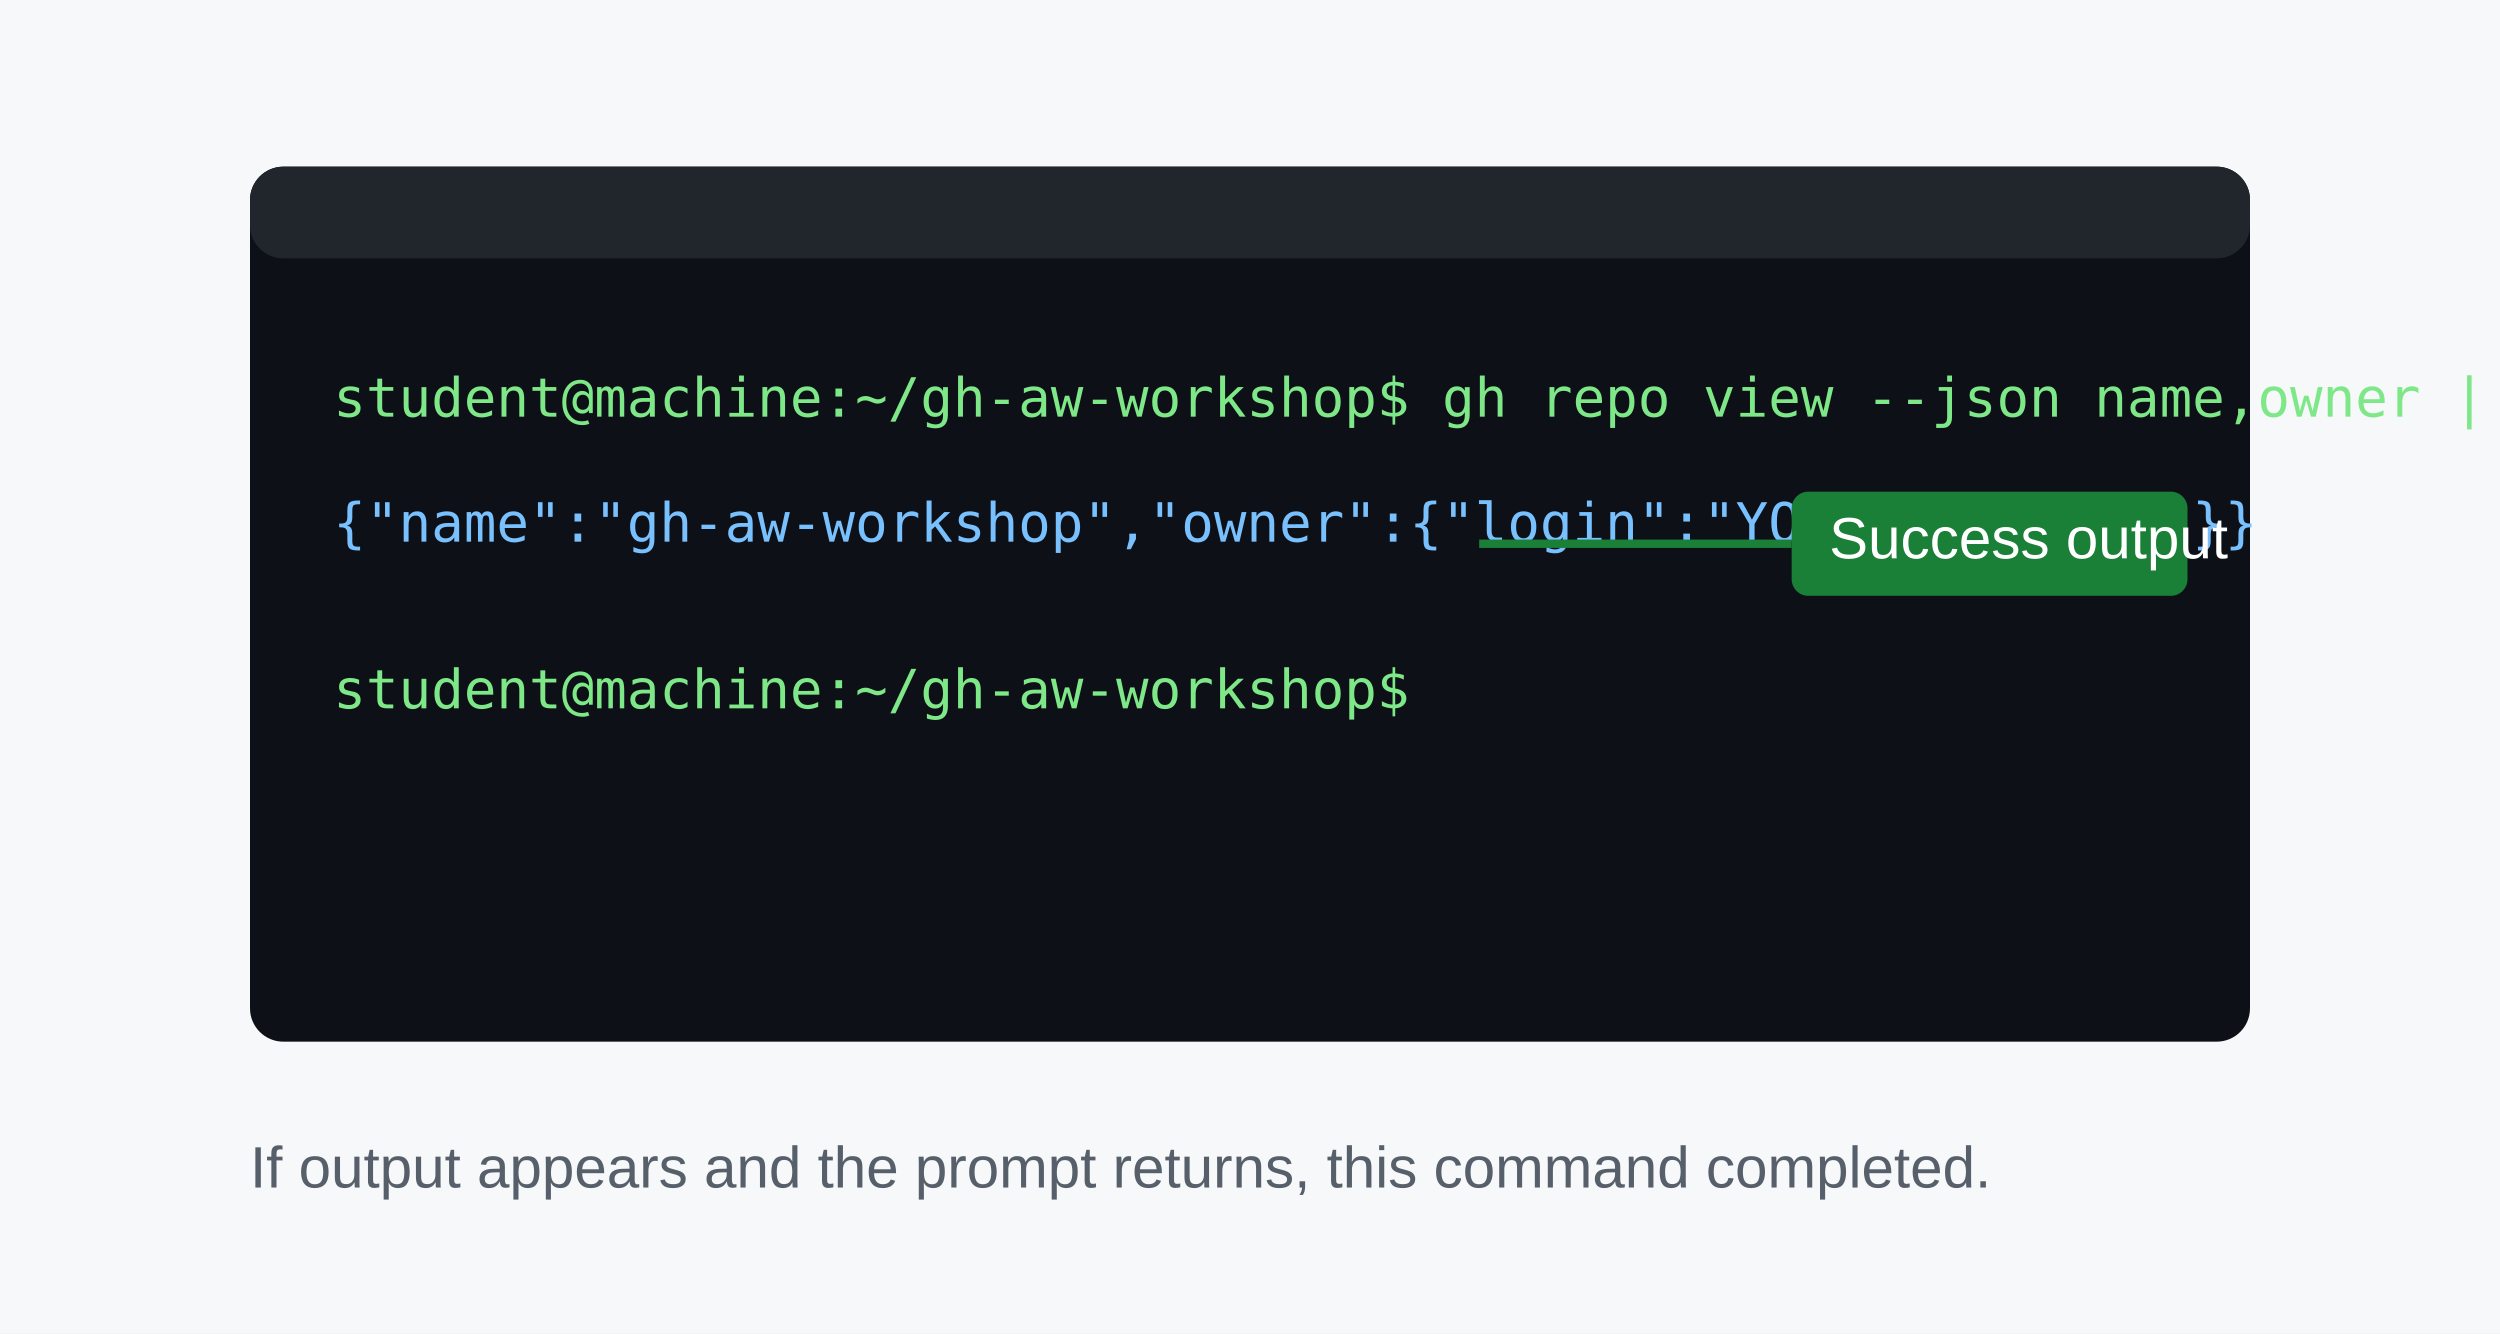
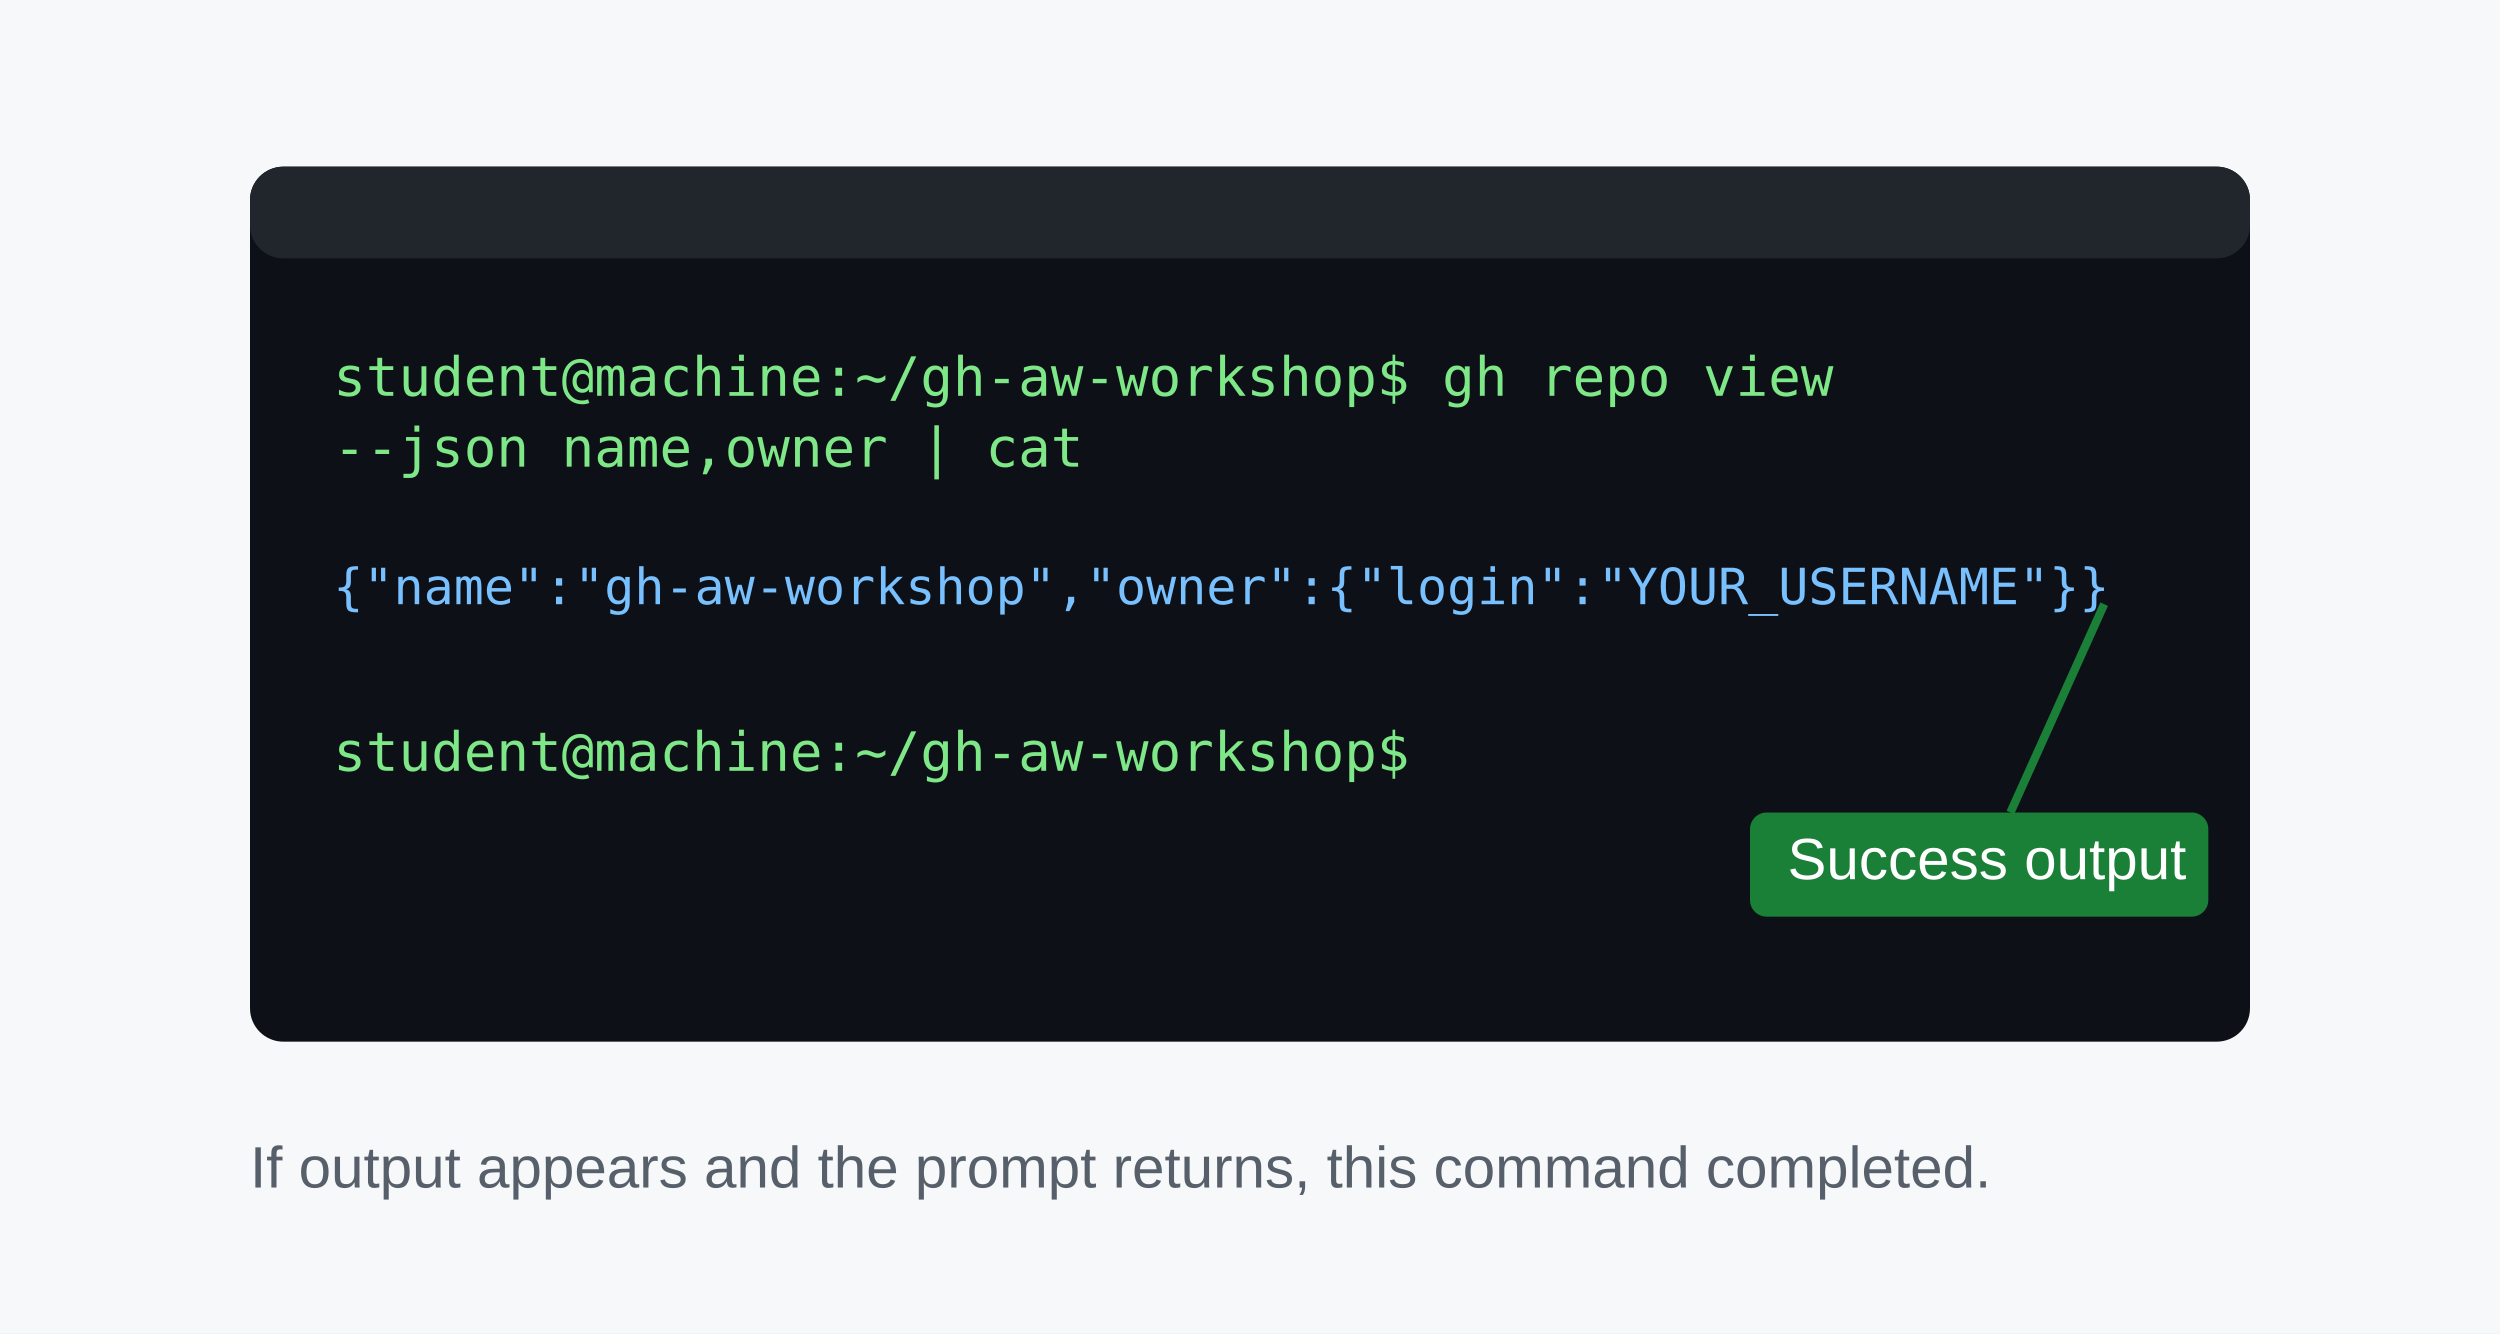
<svg xmlns="http://www.w3.org/2000/svg" width="1200" height="640" viewBox="0 0 1200 640" role="img" aria-label="Terminal success example for gh repo view --json name,owner | cat">
  <rect width="1200" height="640" fill="#f6f8fa" />
  <rect x="120" y="80" width="960" height="420" rx="16" fill="#0d1117" />
  <rect x="120" y="80" width="960" height="44" rx="16" fill="#21262d" />
-   <text x="160" y="200" fill="#7ee787" font-family="monospace" font-size="26">student@machine:~/gh-aw-workshop$ gh repo view --json name,owner | cat</text>
-   <text x="160" y="260" fill="#79c0ff" font-family="monospace" font-size="26">{"name":"gh-aw-workshop","owner":{"login":"YOUR_USERNAME"}}</text>
-   <text x="160" y="340" fill="#7ee787" font-family="monospace" font-size="26">student@machine:~/gh-aw-workshop$</text>
-   <rect x="860" y="236" width="190" height="50" rx="8" fill="#1a7f37" />
-   <text x="878" y="268" fill="#ffffff" font-family="Arial, sans-serif" font-size="28">Success output</text>
-   <line x1="860" y1="261" x2="710" y2="261" stroke="#1a7f37" stroke-width="4" />
+   <text x="160" y="190" fill="#7ee787" font-family="monospace" font-size="26">student@machine:~/gh-aw-workshop$ gh repo view</text>
+   <text x="160" y="224" fill="#7ee787" font-family="monospace" font-size="26">--json name,owner | cat</text>
+   <text x="160" y="290" fill="#79c0ff" font-family="monospace" font-size="24">{"name":"gh-aw-workshop","owner":{"login":"YOUR_USERNAME"}}</text>
+   <text x="160" y="370" fill="#7ee787" font-family="monospace" font-size="26">student@machine:~/gh-aw-workshop$</text>
+   <rect x="840" y="390" width="220" height="50" rx="8" fill="#1a7f37" />
+   <text x="858" y="422" fill="#ffffff" font-family="Arial, sans-serif" font-size="28">Success output</text>
+   <line x1="965" y1="390" x2="1010" y2="290" stroke="#1a7f37" stroke-width="4" />
  <text x="120" y="570" fill="#57606a" font-family="Arial, sans-serif" font-size="28">If output appears and the prompt returns, this command completed.</text>
</svg>
